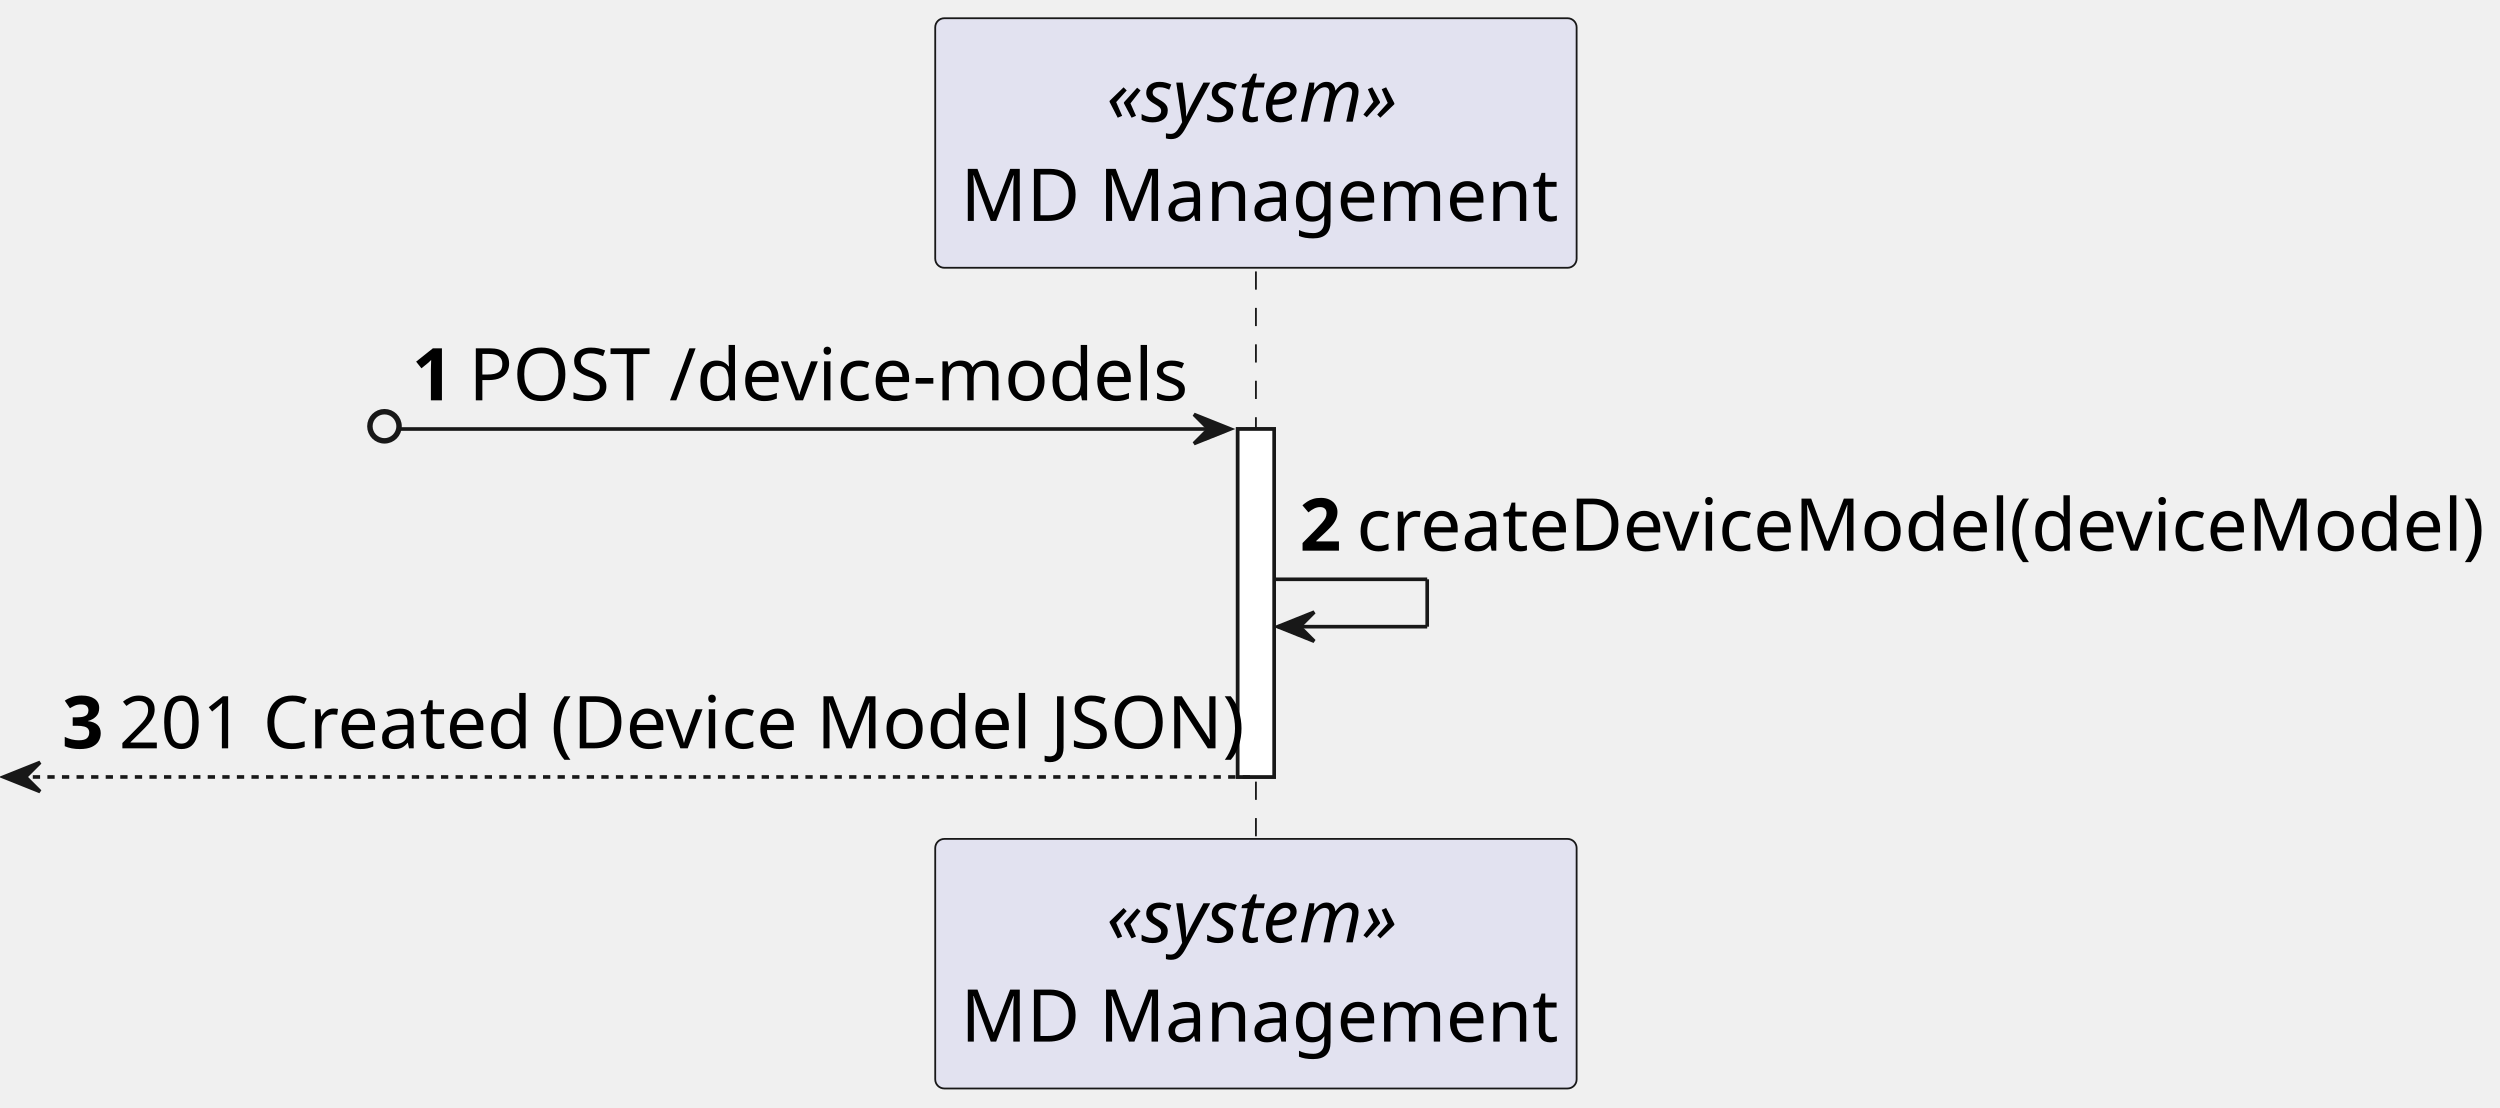
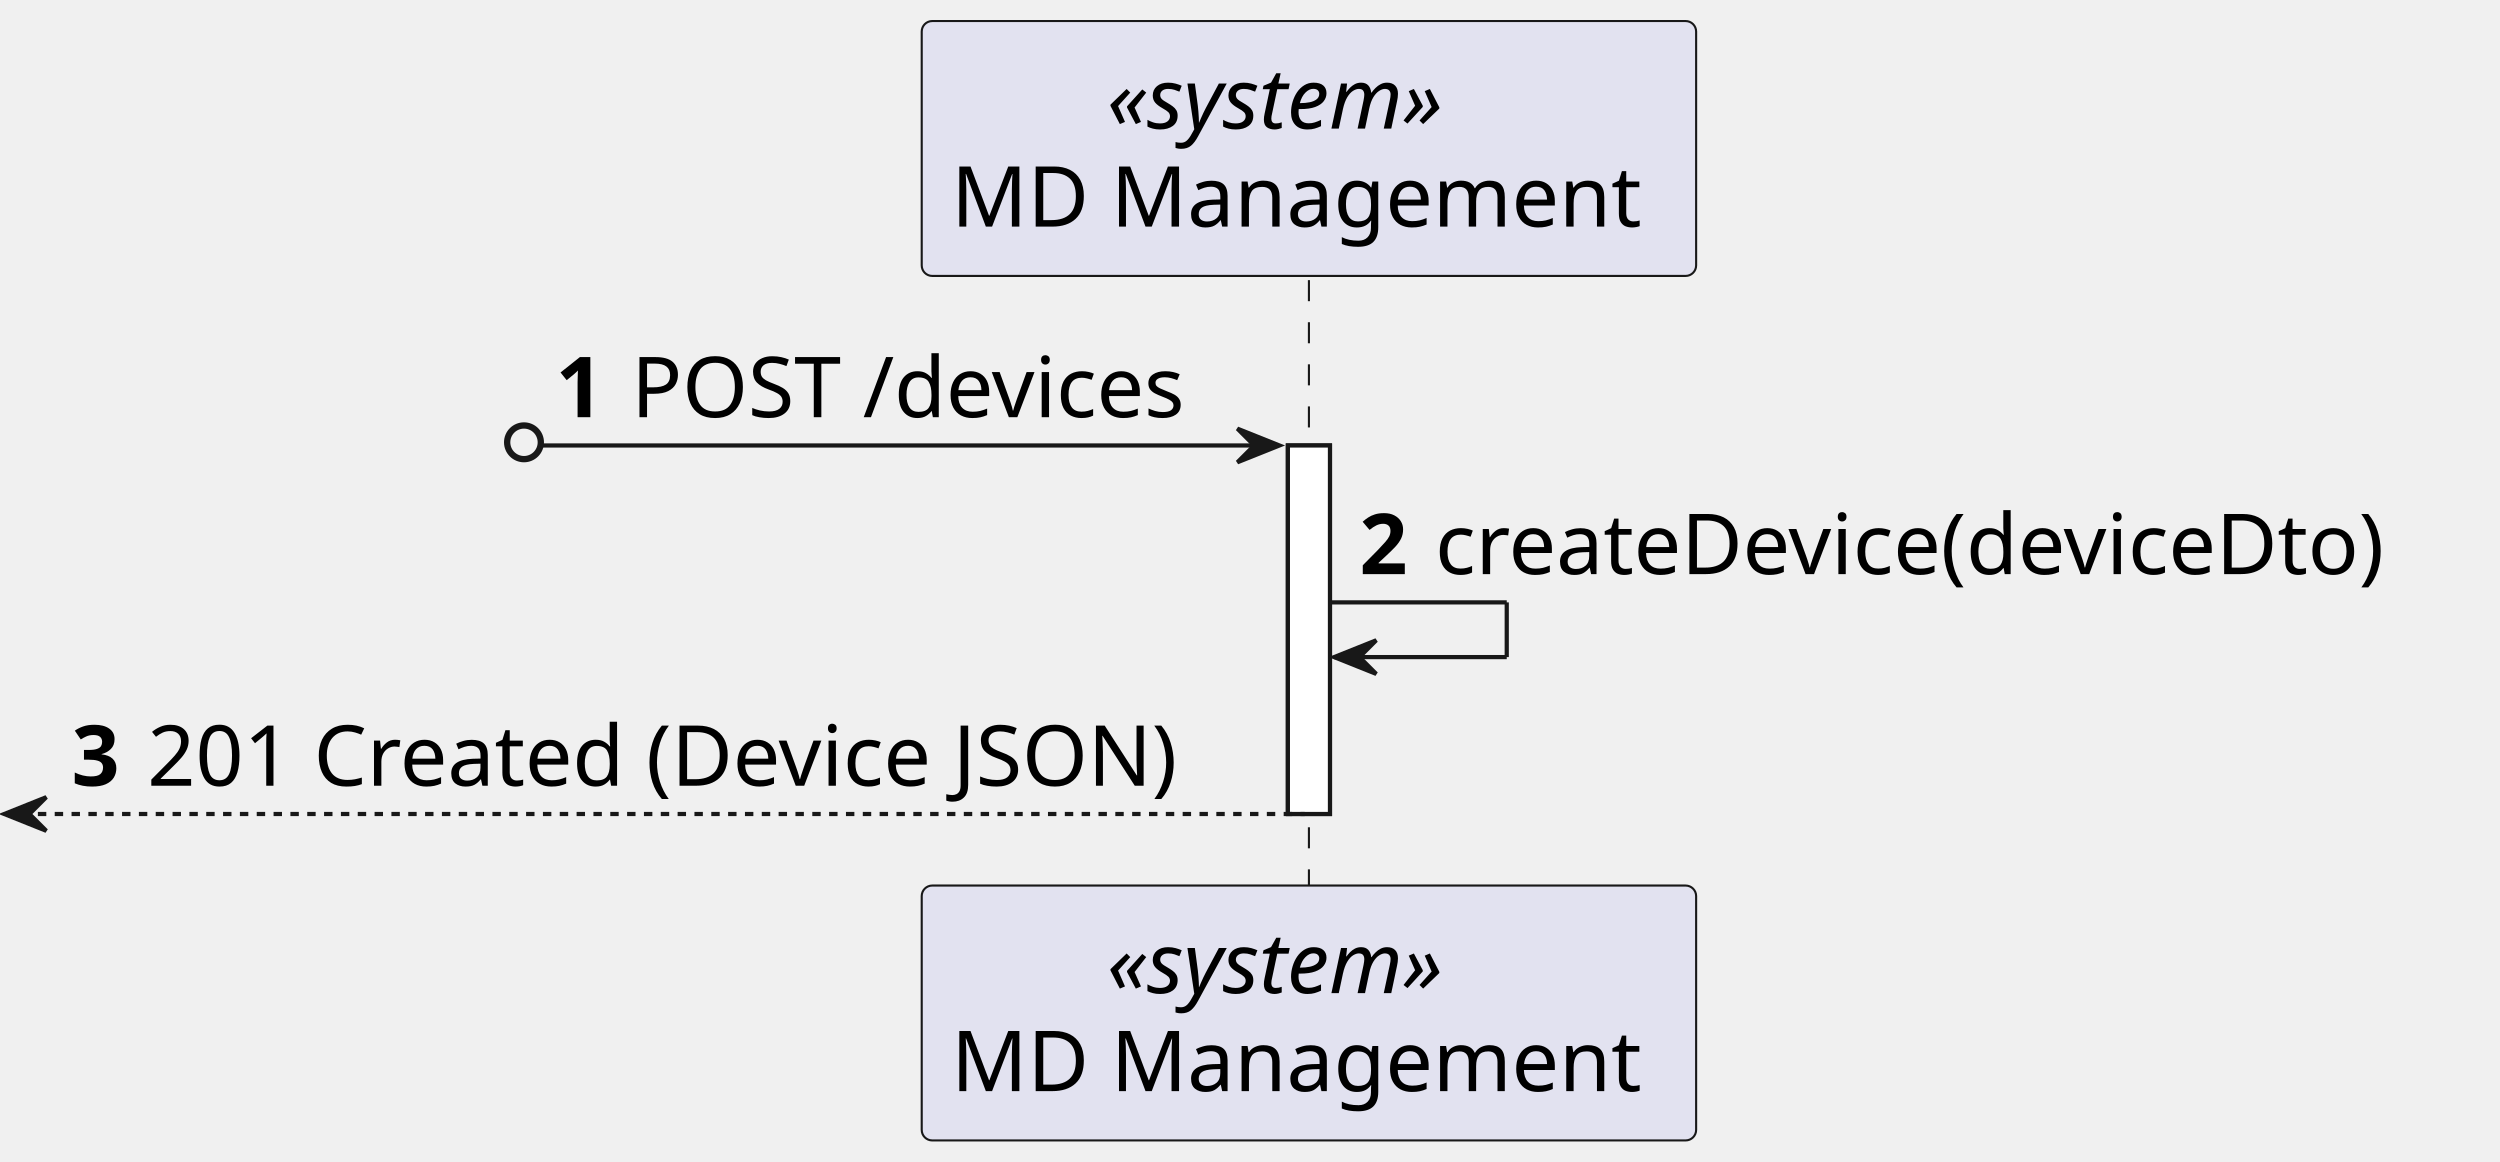
- <svg xmlns="http://www.w3.org/2000/svg" contentStyleType="text/css" height="304px" preserveAspectRatio="none" style="width:686px;height:304px;background:#FFFFFF;" version="1.1" viewBox="0 0 686 304" width="686px" zoomAndPan="magnify">
+ <svg xmlns="http://www.w3.org/2000/svg" contentStyleType="text/css" height="276px" preserveAspectRatio="none" style="width:594px;height:276px;background:#FFFFFF;" version="1.1" viewBox="0 0 594 276" width="594px" zoomAndPan="magnify">
  <defs />
  <g>
-     <rect fill="#FFFFFF" height="95.48" style="stroke:#181818;stroke-width:1.0;" width="10" x="339.625" y="117.72" />
-     <line style="stroke:#181818;stroke-width:0.5;stroke-dasharray:5.0,5.0;" x1="344.625" x2="344.625" y1="74.48" y2="231.2" />
-     <rect fill="#E2E2F0" height="68.48" rx="2.5" ry="2.5" style="stroke:#181818;stroke-width:0.5;" width="176" x="256.625" y="5" />
-     <text fill="#000000" font-family="sans-serif" font-size="20" font-style="italic" lengthAdjust="spacing" textLength="82" x="303.625" y="33.38">«system»</text>
-     <text fill="#000000" font-family="sans-serif" font-size="20" lengthAdjust="spacing" textLength="162" x="263.625" y="60.62">MD Management</text>
-     <rect fill="#E2E2F0" height="68.48" rx="2.5" ry="2.5" style="stroke:#181818;stroke-width:0.5;" width="176" x="256.625" y="230.2" />
-     <text fill="#000000" font-family="sans-serif" font-size="20" font-style="italic" lengthAdjust="spacing" textLength="82" x="303.625" y="258.58">«system»</text>
-     <text fill="#000000" font-family="sans-serif" font-size="20" lengthAdjust="spacing" textLength="162" x="263.625" y="285.82">MD Management</text>
-     <rect fill="#FFFFFF" height="95.48" style="stroke:#181818;stroke-width:1.0;" width="10" x="339.625" y="117.72" />
-     <ellipse cx="105.5" cy="116.97" fill="none" rx="4" ry="4" style="stroke:#181818;stroke-width:1.5;" />
-     <polygon fill="#181818" points="327.625,113.72,337.625,117.72,327.625,121.72,331.625,117.72" style="stroke:#181818;stroke-width:1.0;" />
-     <line style="stroke:#181818;stroke-width:1.0;" x1="110" x2="333.625" y1="117.72" y2="117.72" />
-     <text fill="#000000" font-family="sans-serif" font-size="20" font-weight="bold" lengthAdjust="spacing" textLength="11.625" x="113" y="109.86">1</text>
-     <text fill="#000000" font-family="sans-serif" font-size="20" lengthAdjust="spacing" textLength="196" x="128.625" y="109.86">POST /device-models</text>
-     <line style="stroke:#181818;stroke-width:1.0;" x1="349.625" x2="391.625" y1="158.96" y2="158.96" />
-     <line style="stroke:#181818;stroke-width:1.0;" x1="391.625" x2="391.625" y1="158.96" y2="171.96" />
-     <line style="stroke:#181818;stroke-width:1.0;" x1="350.625" x2="391.625" y1="171.96" y2="171.96" />
-     <polygon fill="#181818" points="360.625,167.96,350.625,171.96,360.625,175.96,356.625,171.96" style="stroke:#181818;stroke-width:1.0;" />
-     <text fill="#000000" font-family="sans-serif" font-size="20" font-weight="bold" lengthAdjust="spacing" textLength="11.625" x="356.625" y="151.1">2</text>
-     <text fill="#000000" font-family="sans-serif" font-size="20" lengthAdjust="spacing" textLength="307" x="372.25" y="151.1">createDeviceModel(deviceModel)</text>
-     <polygon fill="#181818" points="11,209.2,1,213.2,11,217.2,7,213.2" style="stroke:#181818;stroke-width:1.0;" />
-     <line style="stroke:#181818;stroke-width:1.0;stroke-dasharray:2.0,2.0;" x1="5" x2="343.625" y1="213.2" y2="213.2" />
-     <text fill="#000000" font-family="sans-serif" font-size="20" font-weight="bold" lengthAdjust="spacing" textLength="11.625" x="17" y="205.34">3</text>
-     <text fill="#000000" font-family="sans-serif" font-size="20" lengthAdjust="spacing" textLength="305" x="32.625" y="205.34">201 Created (Device Model JSON)</text>
+     <rect fill="#FFFFFF" height="87.562" style="stroke:#181818;stroke-width:1.0;" width="10" x="306" y="105.844" />
+     <line style="stroke:#181818;stroke-width:0.5;stroke-dasharray:5.0,5.0;" x1="311" x2="311" y1="66.562" y2="211.406" />
+     <rect fill="#E2E2F0" height="60.562" rx="2.5" ry="2.5" style="stroke:#181818;stroke-width:0.5;" width="184" x="219" y="5" />
+     <text fill="#000000" font-family="sans-serif" font-size="20" font-style="italic" lengthAdjust="spacing" textLength="96" x="263" y="30.564">«system»</text>
+     <text fill="#000000" font-family="sans-serif" font-size="20" lengthAdjust="spacing" textLength="170" x="226" y="53.846">MD Management</text>
+     <rect fill="#E2E2F0" height="60.562" rx="2.5" ry="2.5" style="stroke:#181818;stroke-width:0.5;" width="184" x="219" y="210.406" />
+     <text fill="#000000" font-family="sans-serif" font-size="20" font-style="italic" lengthAdjust="spacing" textLength="96" x="263" y="235.971">«system»</text>
+     <text fill="#000000" font-family="sans-serif" font-size="20" lengthAdjust="spacing" textLength="170" x="226" y="259.252">MD Management</text>
+     <rect fill="#FFFFFF" height="87.562" style="stroke:#181818;stroke-width:1.0;" width="10" x="306" y="105.844" />
+     <ellipse cx="124.5" cy="105.094" fill="none" rx="4" ry="4" style="stroke:#181818;stroke-width:1.5;" />
+     <polygon fill="#181818" points="294,101.844,304,105.844,294,109.844,298,105.844" style="stroke:#181818;stroke-width:1.0;" />
+     <line style="stroke:#181818;stroke-width:1.0;" x1="129" x2="300" y1="105.844" y2="105.844" />
+     <text fill="#000000" font-family="sans-serif" font-size="20" font-weight="bold" lengthAdjust="spacing" textLength="14" x="132" y="99.127">1</text>
+     <text fill="#000000" font-family="sans-serif" font-size="20" lengthAdjust="spacing" textLength="141" x="150" y="99.127">POST /devices</text>
+     <line style="stroke:#181818;stroke-width:1.0;" x1="316" x2="358" y1="143.125" y2="143.125" />
+     <line style="stroke:#181818;stroke-width:1.0;" x1="358" x2="358" y1="143.125" y2="156.125" />
+     <line style="stroke:#181818;stroke-width:1.0;" x1="317" x2="358" y1="156.125" y2="156.125" />
+     <polygon fill="#181818" points="327,152.125,317,156.125,327,160.125,323,156.125" style="stroke:#181818;stroke-width:1.0;" />
+     <text fill="#000000" font-family="sans-serif" font-size="20" font-weight="bold" lengthAdjust="spacing" textLength="14" x="323" y="136.408">2</text>
+     <text fill="#000000" font-family="sans-serif" font-size="20" lengthAdjust="spacing" textLength="246" x="341" y="136.408">createDevice(deviceDto)</text>
+     <polygon fill="#181818" points="11,189.406,1,193.406,11,197.406,7,193.406" style="stroke:#181818;stroke-width:1.0;" />
+     <line style="stroke:#181818;stroke-width:1.0;stroke-dasharray:2.0,2.0;" x1="5" x2="310" y1="193.406" y2="193.406" />
+     <text fill="#000000" font-family="sans-serif" font-size="20" font-weight="bold" lengthAdjust="spacing" textLength="14" x="17" y="186.69">3</text>
+     <text fill="#000000" font-family="sans-serif" font-size="20" lengthAdjust="spacing" textLength="269" x="35" y="186.69">201 Created (Device JSON)</text>
  </g>
</svg>
